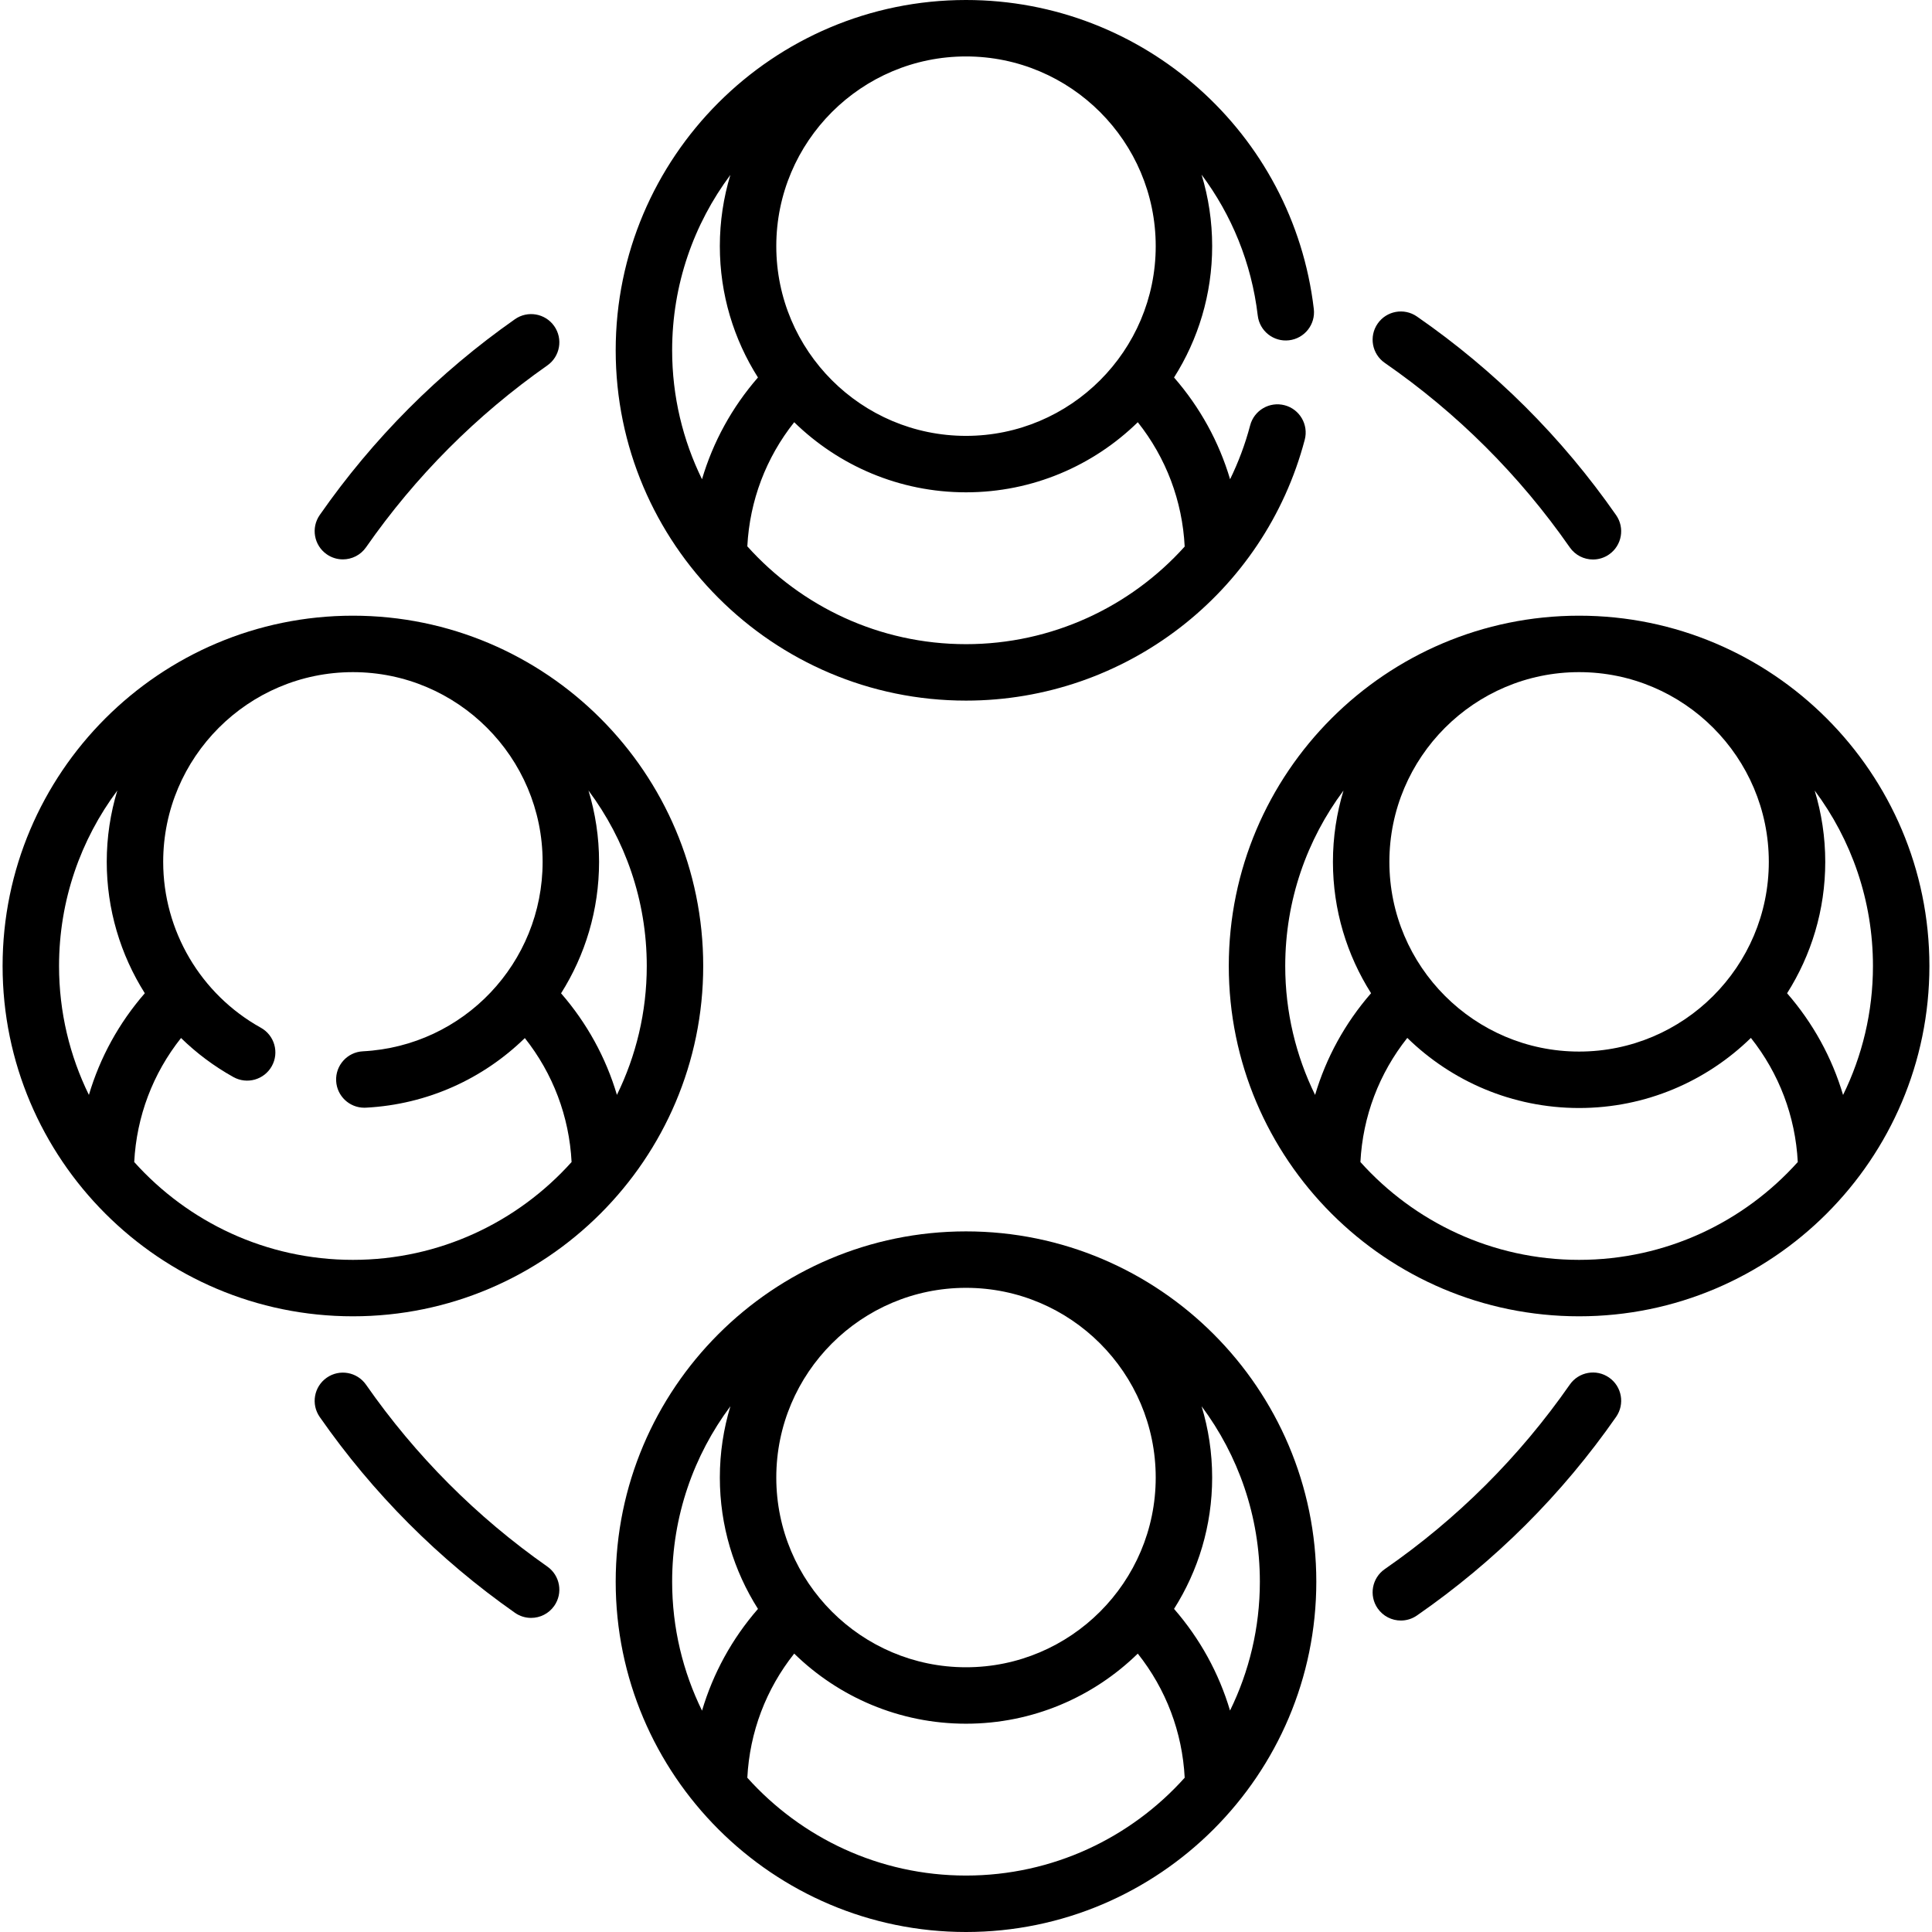
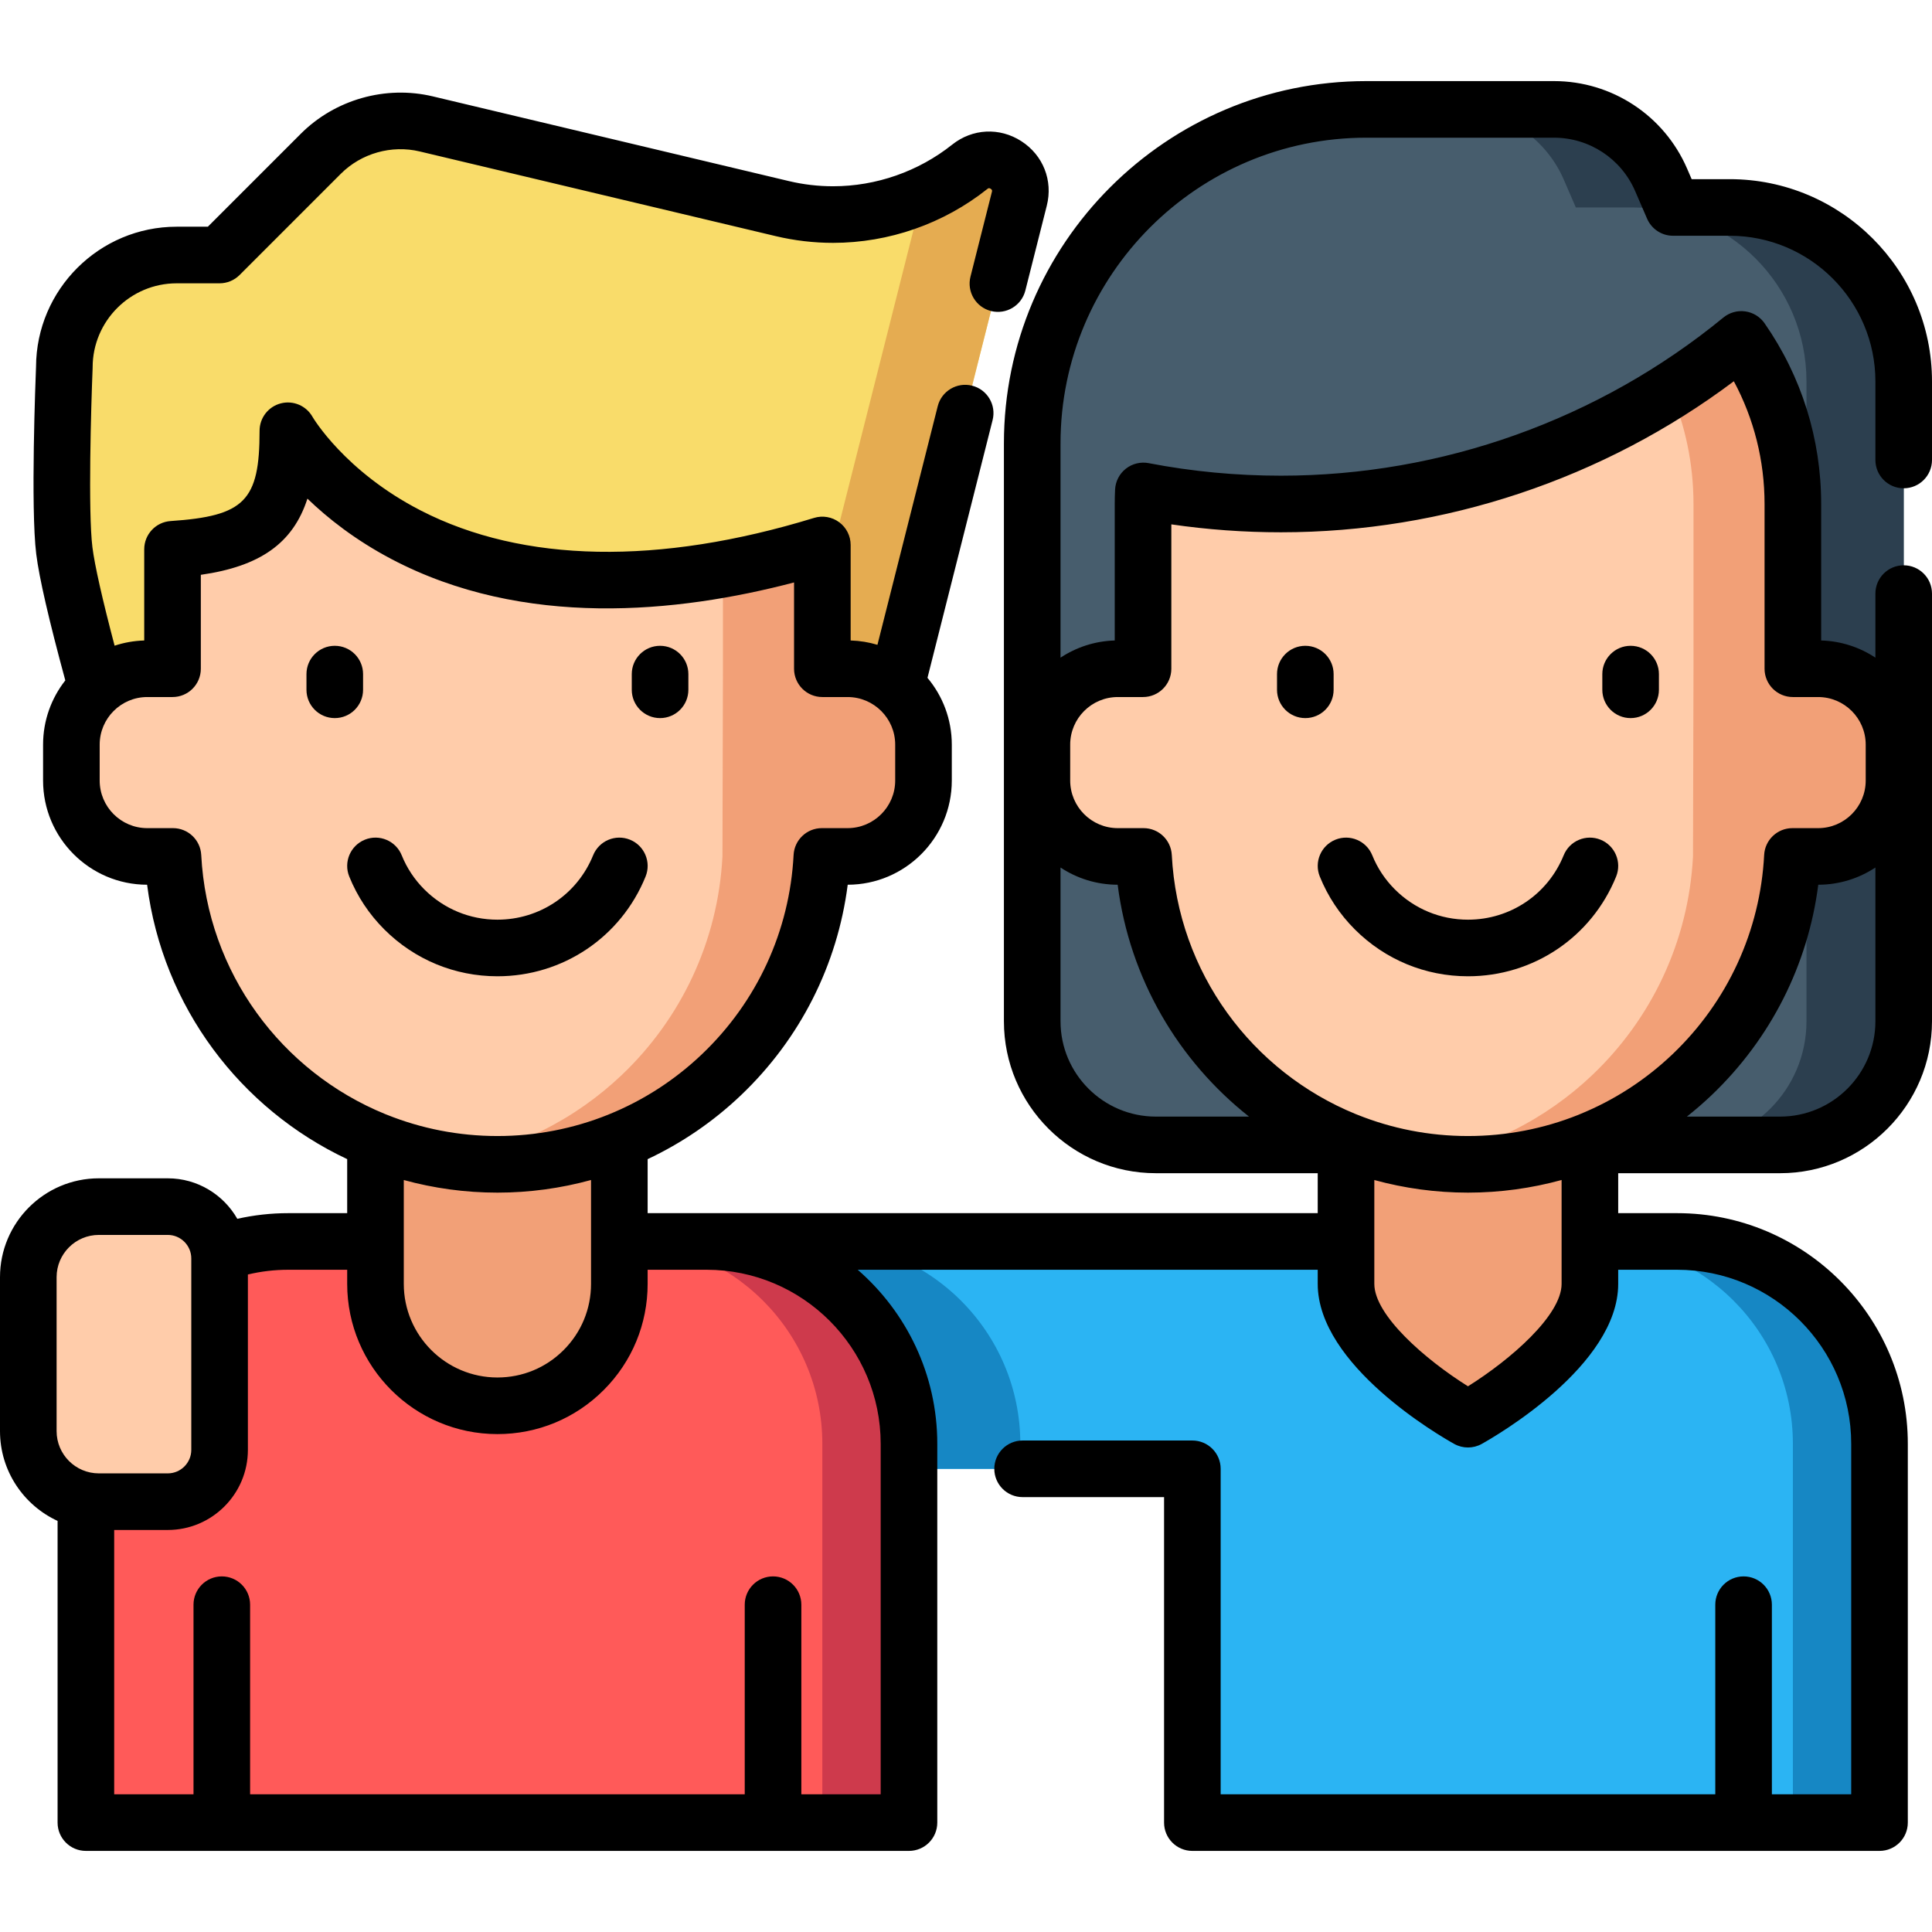
- <svg xmlns="http://www.w3.org/2000/svg" id="Capa_1" enable-background="new 0 0 513.411 513.411" height="512" viewBox="0 0 513.411 513.411" width="512">
+ <svg xmlns="http://www.w3.org/2000/svg" version="1.1" id="Capa_1" x="0px" y="0px" viewBox="0 0 512 512" style="enable-background:new 0 0 512 512;" xml:space="preserve" width="512" height="512">
  <g>
-     <path d="m256.706 186.181c42.252 0 79.269-28.51 90.018-69.329 1.055-4.006-1.337-8.108-5.343-9.163-4.007-1.052-8.108 1.337-9.163 5.343-1.32 5.013-3.125 9.797-5.334 14.325-2.937-9.916-7.979-19.102-14.892-27.041 6.404-10.108 10.13-22.074 10.13-34.901 0-6.607-.986-12.988-2.817-19.004 7.953 10.646 13.279 23.425 14.93 37.445.485 4.114 4.206 7.059 8.326 6.571 4.114-.484 7.056-4.212 6.571-8.325-5.514-46.806-45.249-82.102-92.426-82.102-51.331 0-93.091 41.76-93.091 93.09s41.76 93.091 93.091 93.091zm0-15c-23.058 0-43.805-10.052-58.113-25.996.628-12.139 4.968-23.55 12.458-32.985 11.797 11.515 27.907 18.629 45.654 18.629 17.748 0 33.857-7.115 45.654-18.629 7.503 9.448 11.843 20.881 12.46 33.042-14.463 16.09-35.379 25.939-58.113 25.939zm0-55.352c-27.799 0-50.415-22.616-50.415-50.415s22.616-50.415 50.415-50.415 50.415 22.616 50.415 50.415-22.617 50.415-50.415 50.415zm-62.615-69.347c-1.818 5.995-2.801 12.35-2.801 18.932 0 12.826 3.725 24.792 10.129 34.899-6.909 7.938-11.934 17.126-14.868 27.039-5.076-10.351-7.936-21.978-7.936-34.263 0-17.456 5.759-33.59 15.476-46.607z" />
-     <path d="m256.706 327.229c-51.331 0-93.091 41.761-93.091 93.091s41.76 93.091 93.091 93.091 93.091-41.761 93.091-93.091-41.761-93.091-93.091-93.091zm-50.415 65.416c0-27.799 22.616-50.415 50.415-50.415s50.415 22.616 50.415 50.415-22.616 50.415-50.415 50.415-50.415-22.617-50.415-50.415zm-12.192-18.948c-1.82 6.001-2.808 12.36-2.808 18.947 0 12.829 3.727 24.796 10.133 34.906-6.91 7.94-11.933 17.129-14.866 27.043-5.079-10.354-7.942-21.984-7.942-34.273-.001-17.462 5.761-33.602 15.483-46.623zm62.607 124.714c-23.058 0-43.805-10.052-58.113-25.996.628-12.139 4.967-23.55 12.458-32.985 11.797 11.515 27.907 18.629 45.654 18.629 17.745 0 33.853-7.113 45.65-18.625 7.493 9.431 11.836 20.84 12.466 32.978-14.308 15.946-35.056 25.999-58.115 25.999zm70.163-43.846c-2.937-9.906-7.97-19.086-14.878-27.02 6.404-10.108 10.129-22.074 10.129-34.9 0-6.587-.989-12.946-2.808-18.947 9.721 13.021 15.484 29.161 15.484 46.623 0 12.277-2.856 23.898-7.927 34.244z" />
-     <path d="m419.63 163.614c-51.331 0-93.091 41.761-93.091 93.091s41.76 93.091 93.091 93.091 93.091-41.761 93.091-93.091-41.761-93.091-93.091-93.091zm78.091 93.091c0 12.289-2.863 23.919-7.942 34.273-2.936-9.91-7.967-19.091-14.877-27.028 6.412-10.113 10.142-22.086 10.142-34.921 0-6.587-.989-12.946-2.808-18.947 9.722 13.021 15.485 29.161 15.485 46.623zm-128.506-27.676c0-27.799 22.616-50.415 50.415-50.415s50.415 22.616 50.415 50.415-22.616 50.415-50.415 50.415-50.415-22.616-50.415-50.415zm-12.192-18.947c-1.82 6.001-2.808 12.36-2.808 18.947 0 12.83 3.727 24.798 10.134 34.908-6.909 7.936-11.938 17.117-14.876 27.026-5.074-10.35-7.934-21.975-7.934-34.258 0-17.462 5.763-33.602 15.484-46.623zm62.607 124.714c-23.058 0-43.805-10.052-58.113-25.996.628-12.139 4.968-23.55 12.458-32.985 11.797 11.515 27.907 18.629 45.654 18.629 17.748 0 33.858-7.115 45.655-18.629 7.491 9.434 11.831 20.846 12.458 32.985-14.307 15.944-35.054 25.996-58.112 25.996z" />
-     <path d="m93.781 163.614c-51.331 0-93.091 41.761-93.091 93.091s41.76 93.091 93.091 93.091 93.091-41.761 93.091-93.091-41.76-93.091-93.091-93.091zm78.091 93.091c0 12.28-2.858 23.901-7.93 34.249-2.932-9.894-7.953-19.063-14.845-26.991 6.398-10.124 10.099-22.109 10.099-34.934 0-6.587-.989-12.946-2.808-18.947 9.721 13.021 15.484 29.161 15.484 46.623zm-140.698-46.623c-1.82 6.001-2.808 12.36-2.808 18.947 0 12.571 3.622 24.633 10.115 34.915-6.902 7.934-11.924 17.115-14.857 27.02-5.075-10.35-7.934-21.975-7.934-34.258 0-17.463 5.763-33.603 15.484-46.624zm62.607 124.714c-23.058 0-43.805-10.052-58.113-25.996.627-12.128 4.96-23.531 12.438-32.959 4.107 4.011 8.773 7.516 13.926 10.382 3.619 2.01 8.186.709 10.2-2.909 2.014-3.62.711-8.187-2.909-10.2-16.011-8.904-25.957-25.797-25.957-44.084 0-27.799 22.616-50.415 50.415-50.415s50.415 22.616 50.415 50.415c0 26.847-20.98 48.962-47.765 50.346-4.137.214-7.316 3.74-7.103 7.877.207 4.005 3.52 7.113 7.484 7.113.13 0 .262-.003.394-.01 16.484-.852 31.268-7.76 42.264-18.497 7.47 9.425 11.797 20.821 12.424 32.941-14.307 15.944-35.055 25.996-58.113 25.996z" />
-     <path d="m367.99 96.435c19.245 13.33 35.788 29.827 49.17 49.033 1.458 2.092 3.79 3.213 6.16 3.213 1.479 0 2.975-.438 4.281-1.348 3.398-2.368 4.234-7.042 1.866-10.441-14.407-20.677-32.217-38.438-52.936-52.787-3.404-2.357-8.077-1.511-10.436 1.895-2.358 3.404-1.51 8.076 1.895 10.435z" />
-     <path d="m427.602 366.077c-3.398-2.367-8.073-1.532-10.441 1.865-13.382 19.206-29.926 35.703-49.17 49.033-3.405 2.358-4.253 7.03-1.895 10.436 1.457 2.103 3.794 3.23 6.172 3.23 1.473 0 2.961-.434 4.264-1.336 20.719-14.35 38.529-32.11 52.936-52.787 2.367-3.399 1.532-8.073-1.866-10.441z" />
-     <path d="m145.449 416.302c-18.818-13.203-35.028-29.464-48.178-48.329-2.37-3.399-7.044-4.233-10.442-1.863-3.398 2.368-4.232 7.043-1.864 10.441 14.158 20.31 31.608 37.815 51.869 52.03 1.311.92 2.813 1.361 4.301 1.361 2.361 0 4.687-1.113 6.146-3.193 2.379-3.391 1.559-8.068-1.832-10.447z" />
-     <path d="m86.829 147.301c1.307.911 2.802 1.349 4.283 1.349 2.37 0 4.701-1.121 6.159-3.212 13.15-18.865 29.36-35.126 48.178-48.329 3.391-2.379 4.211-7.057 1.832-10.447-2.38-3.392-7.058-4.21-10.447-1.832-20.26 14.215-37.711 31.721-51.869 52.03-2.368 3.398-1.534 8.073 1.864 10.441z" />
+     <path style="fill:#475D6D;" d="M362.074,28.987h49.746c12.33,0,23.482,7.325,28.378,18.641l3.179,7.347h15.013   c25.466,0,46.111,20.644,46.111,46.111v169.566c0,18.089-14.664,32.754-32.754,32.754H306.308   c-18.089,0-32.754-14.664-32.754-32.754V117.507C273.554,68.619,313.186,28.987,362.074,28.987z" />
+     <path style="fill:#2C3F4F;" d="M458.389,54.975h-15.012l-3.179-7.347c-4.897-11.316-16.048-18.641-28.378-18.641h-25.767   c12.33,0,23.482,7.325,28.378,18.641l3.179,7.347h15.013c25.466,0,46.111,20.644,46.111,46.111v169.566   c0,18.089-14.664,32.753-32.754,32.753h25.767c18.089,0,32.753-14.664,32.753-32.753V101.086   C504.5,75.62,483.856,54.975,458.389,54.975z" />
+     <path style="fill:#F9DC6A;" d="M207.31,55.279l-94.342-22.442c-10.057-2.392-20.635,0.603-27.945,7.913L58.195,67.577h-11.37   c-16.444,0-29.775,13.331-29.775,29.775c0,0-1.502,36.531,0,48.584c1.784,14.32,14.164,55.96,14.164,55.96H232.43l37.706-149.222   c1.932-7.655-6.958-13.39-13.136-8.474l0,0C243.018,55.33,224.695,59.414,207.31,55.279z" />
+     <path style="fill:#E5AC51;" d="M257,44.201L257,44.201c-3.925,3.124-8.201,5.672-12.694,7.66c-0.042,0.271-0.068,0.538-0.138,0.814   l-37.706,149.222h25.967l37.706-149.222C272.068,45.019,263.178,39.284,257,44.201z" />
+     <path style="fill:#2BB4F3;" d="M444.46,328.996H333.594H45.379v60.255h270.608v93.762h182.105V382.627   C498.092,353.007,474.08,328.996,444.46,328.996z" />
+     <path style="fill:#1687C4;" d="M444.46,328.996h-22.958c29.62,0,53.631,24.011,53.631,53.631v100.386h22.958V382.627   C498.092,353.007,474.08,328.996,444.46,328.996z" />
+     <path style="fill:#1687C4;" d="M270.395,389.251v-6.624c0-29.619-24.01-53.629-53.628-53.631H105.894   c-29.618,0.001-53.628,24.012-53.628,53.631v6.624H270.395z" />
+     <path style="fill:#F2A077;" d="M356.714,275.109v65.133c0,17.846,32.313,35.854,32.313,35.854s32.313-18.008,32.313-35.854v-65.133   H356.714z" />
+     <path style="fill:#FFCCAA;" d="M501.933,197.336v9.514c0,11.107-8.994,20.113-20.101,20.113h-6.822   c-2.726,52.467-51.389,88.906-99.136,80.593h-0.012c-39.848-6.114-70.69-39.553-72.815-80.593h-6.822   c-11.107,0-20.113-9.006-20.113-20.113v-9.514c0-11.107,9.006-20.113,20.113-20.113h6.692v-43.649c0-1.169,0.024-2.325,0.083-3.47   c11.803,2.278,23.996,3.458,36.46,3.458c37.983,0,73.393-11.001,103.22-30.004c6.539-4.155,12.819-8.699,18.791-13.609   c8.409,11.884,13.656,27.318,13.656,43.625v43.649h6.704C492.939,177.223,501.933,186.23,501.933,197.336z" />
+     <path style="fill:#F2A077;" d="M481.832,177.223h-6.704v-17.819h-0.009c-0.004-29.585-0.007-27.267-0.015-27.683   c-0.383-15.689-5.586-30.4-13.633-41.772c-5.973,4.91-12.252,9.454-18.791,13.609c3.931,9.218,6.114,19.357,6.114,30.016v43.649   l-0.13,49.74c-1.18,22.721-11.154,43.129-26.605,57.848c-12.441,11.862-28.422,20.007-46.186,22.745   c43.568,7.585,87.89-22.092,97.389-67.205l0,0c0.001-0.003,0.001-0.006,0.002-0.009c0.451-2.144,0.826-4.321,1.116-6.533   c0.009-0.067,0.016-0.135,0.025-0.202c0.121-0.937,0.224-1.88,0.316-2.828c0.023-0.238,0.046-0.475,0.067-0.713   c0.09-1.029,0.169-2.062,0.223-3.104h0.118h6.704c11.107,0,20.101-9.006,20.101-20.113v-9.514   C501.933,186.23,492.939,177.223,481.832,177.223z" />
+     <path style="fill:#FF5A59;" d="M240.886,483.013H22.757V382.627c0-29.62,24.011-53.631,53.631-53.631h110.867   c29.62,0,53.631,24.011,53.631,53.631V483.013z" />
+     <path style="fill:#CE3A4C;" d="M187.255,328.996h-22.958c29.62,0,53.631,24.011,53.631,53.631v100.386h22.958V382.627   C240.886,353.007,216.875,328.996,187.255,328.996z" />
+     <path style="fill:#F2A077;" d="M99.509,275.109v65.133c0,17.846,14.467,32.313,32.313,32.313h0   c17.846,0,32.313-14.467,32.313-32.313v-65.133H99.509z" />
+     <path style="fill:#FFCCAA;" d="M244.738,197.336v9.514c0,11.107-9.006,20.113-20.113,20.113h-6.822   c-0.901,16.65-6.638,32.312-14.742,43.849c0,0.012-0.012,0.012-0.012,0.024c-16.204,24.923-49.568,41.982-84.382,36.72h-0.012   c-39.848-6.114-70.69-39.553-72.815-80.593h-6.822c-11.107,0-20.101-9.006-20.101-20.113v-9.514   c0-11.107,8.994-20.113,20.101-20.113h6.704v-31.657c23.099-1.558,30.571-8.64,30.571-31.409c0,0,29.39,52.348,115.295,36.744   c8.251-1.499,17.02-3.624,26.345-6.48v32.801h6.692C235.732,177.223,244.738,186.23,244.738,197.336z" />
+     <path style="fill:#F2A077;" d="M224.625,177.223h-6.692v-6.016v-26.786c-9.325,2.856-18.095,4.981-26.345,6.48v26.321l-0.13,49.74   c-1.18,22.721-11.154,43.129-26.605,57.848c-12.441,11.862-28.411,20.007-46.187,22.745c34.802,5.26,68.238-11.89,84.382-36.72   c0-0.012,0.012-0.012,0.012-0.024c5.2-6.62,10.761-19.062,13.353-32.719h0.048c0.461-2.494,0.816-5.03,1.065-7.593   c0.01-0.102,0.022-0.203,0.032-0.305c0.1-1.073,0.186-2.15,0.245-3.232h0.13h6.692c11.107,0,20.113-9.006,20.113-20.113v-9.514   C244.738,186.23,235.732,177.223,224.625,177.223z" />
+     <path style="fill:#FFCCAA;" d="M44.46,397.96H26.195c-10.325,0-18.695-8.37-18.695-18.695v-40.804   c0-10.325,8.37-18.695,18.695-18.695H44.46c7.586,0,13.735,6.149,13.735,13.735v50.724C58.195,391.811,52.045,397.96,44.46,397.96z   " />
+     <g>
+       <path d="M349.759,232.287c2.125,5.264,5.254,9.984,9.306,14.035c8.016,7.998,18.657,12.402,29.963,12.402    c17.34,0,32.752-10.373,39.263-26.425c1.557-3.838-0.293-8.212-4.131-9.769c-3.84-1.557-8.212,0.293-9.77,4.131    c-4.204,10.365-14.159,17.063-25.362,17.063c-7.306,0-14.185-2.849-19.363-8.015c-2.612-2.612-4.629-5.652-5.995-9.037    c-1.551-3.84-5.921-5.699-9.763-4.147C350.065,224.075,348.209,228.445,349.759,232.287z" />
+       <path d="M345.923,190.304c4.143,0,7.5-3.358,7.5-7.5v-4.159c0-4.142-3.357-7.5-7.5-7.5s-7.5,3.358-7.5,7.5v4.159    C338.423,186.946,341.78,190.304,345.923,190.304z" />
+       <path d="M432.131,190.304c4.143,0,7.5-3.358,7.5-7.5v-4.159c0-4.142-3.357-7.5-7.5-7.5s-7.5,3.358-7.5,7.5v4.159    C424.631,186.946,427.988,190.304,432.131,190.304z" />
+       <path d="M131.822,258.723c17.34,0,32.752-10.373,39.263-26.425c1.557-3.838-0.293-8.212-4.131-9.769    c-3.841-1.557-8.212,0.293-9.77,4.131c-4.204,10.365-14.159,17.063-25.362,17.063c-7.306,0-14.185-2.849-19.363-8.014    c-2.613-2.614-4.631-5.654-5.995-9.036c-1.55-3.841-5.919-5.7-9.761-4.149c-3.842,1.55-5.699,5.92-4.149,9.761    c2.123,5.262,5.251,9.982,9.305,14.037C109.876,254.319,120.517,258.723,131.822,258.723z" />
+       <path d="M96.218,182.804v-4.159c0-4.142-3.357-7.5-7.5-7.5s-7.5,3.358-7.5,7.5v4.159c0,4.142,3.357,7.5,7.5,7.5    S96.218,186.946,96.218,182.804z" />
+       <path d="M174.926,190.304c4.143,0,7.5-3.358,7.5-7.5v-4.159c0-4.142-3.357-7.5-7.5-7.5s-7.5,3.358-7.5,7.5v4.159    C167.426,186.946,170.783,190.304,174.926,190.304z" />
+       <path d="M504.5,129.4c4.143,0,7.5-3.358,7.5-7.5v-20.81c0-29.561-24.05-53.61-53.61-53.61h-10.083l-1.224-2.83    c-6.091-14.069-19.932-23.16-35.263-23.16h-49.75c-52.946,0-96.021,43.074-96.021,96.02v153.14c0,22.2,18.061,40.26,40.26,40.26    h42.9v10.59H187.26h-15.63v-14.314c9.003-4.235,17.361-9.914,24.74-16.944c15.672-14.929,25.56-34.523,28.283-55.779    c15.213-0.015,27.584-12.396,27.584-27.613v-9.514c0-6.733-2.428-12.906-6.446-17.703l17.261-68.316    c1.015-4.016-1.418-8.094-5.435-9.109c-4.01-1.011-8.094,1.418-9.108,5.434l-15.979,63.241c-2.26-0.677-4.637-1.077-7.098-1.148    v-25.313c0-2.379-1.129-4.617-3.042-6.031s-4.386-1.838-6.658-1.139c-41.101,12.609-77.123,11.943-104.17-1.931    c-20.262-10.394-28.667-24.724-28.73-24.834c-1.67-2.975-5.141-4.447-8.438-3.584c-3.301,0.863-5.603,3.845-5.603,7.256    c0,18.578-3.966,22.603-23.575,23.926c-3.938,0.266-6.995,3.537-6.995,7.483v24.168c-2.734,0.078-5.369,0.558-7.851,1.379    c-3.239-12.275-5.295-21.383-5.879-26.1c-1.167-9.385-0.358-37.367,0.052-47.356c0.004-0.103,0.006-0.205,0.006-0.308    c0-12.28,9.99-22.27,22.271-22.27h11.37c1.989,0,3.896-0.79,5.304-2.197l26.828-26.83c5.433-5.432,13.444-7.699,20.912-5.917    l94.337,22.439c4.971,1.184,10.084,1.784,15.198,1.784c14.799,0,29.325-5.076,40.902-14.292c0.187-0.149,0.42-0.337,0.874-0.043    c0.453,0.292,0.38,0.58,0.322,0.809l-5.68,22.48c-1.015,4.016,1.418,8.094,5.435,9.109c4.015,1.015,8.095-1.418,9.108-5.434    l5.681-22.482c1.68-6.658-0.965-13.365-6.736-17.087c-5.774-3.724-12.976-3.364-18.347,0.915    c-8.933,7.111-20.141,11.027-31.56,11.027c-3.945,0-7.89-0.463-11.725-1.376L114.71,25.544    c-12.496-2.981-25.904,0.813-34.994,9.902L55.084,60.08H46.82c-20.497,0-37.183,16.632-37.271,37.109    c-0.117,2.91-1.468,37.417,0.057,49.672c0.768,6.21,3.359,17.461,7.7,33.453c-3.685,4.694-5.89,10.604-5.89,17.023v9.514    c0,15.215,12.364,27.596,27.569,27.613c4.141,32.417,24.755,59.425,53.024,72.716V321.5H76.39c-4.582,0-9.097,0.507-13.498,1.5    c-3.661-6.401-10.544-10.734-18.432-10.734H26.195C11.751,312.266,0,324.017,0,338.461v40.803c0,10.542,6.263,19.643,15.26,23.794    v79.951c0,4.142,3.357,7.5,7.5,7.5h218.13c4.143,0,7.5-3.358,7.5-7.5V382.63c0-18.4-8.183-34.914-21.087-46.13H349.21v3.74    c0,21.632,32.468,40.348,36.17,42.411c1.135,0.632,2.393,0.949,3.65,0.949c1.259,0,2.517-0.316,3.651-0.949    c3.701-2.063,36.158-20.78,36.158-42.411v-3.74h15.62c25.437,0,46.13,20.694,46.13,46.13v92.88h-21.022v-50.25    c0-4.142-3.357-7.5-7.5-7.5s-7.5,3.358-7.5,7.5v50.25H323.49v-86.26c0-4.142-3.357-7.5-7.5-7.5H271c-4.143,0-7.5,3.358-7.5,7.5    s3.357,7.5,7.5,7.5h37.49v86.26c0,4.142,3.357,7.5,7.5,7.5h182.1c4.143,0,7.5-3.358,7.5-7.5V382.63    c0-33.707-27.423-61.13-61.13-61.13h-15.62v-10.59h42.91c22.194,0,40.25-18.061,40.25-40.26V157.31c0-4.142-3.357-7.5-7.5-7.5    s-7.5,3.358-7.5,7.5v16.975c-4.149-2.742-9.074-4.4-14.373-4.551v-36.16c0-17.237-5.187-33.803-15-47.908    c-1.194-1.718-3.053-2.858-5.125-3.146c-2.073-0.289-4.171,0.304-5.789,1.631c-32.938,27.027-74.579,41.911-117.253,41.911    c-11.826,0-23.615-1.118-35.04-3.323c-2.128-0.41-4.337,0.121-6.046,1.46s-2.754,3.353-2.865,5.521    c-0.063,1.22-0.093,2.481-0.093,3.854v36.161c-5.296,0.153-10.218,1.811-14.366,4.551V117.51c0-44.674,36.346-81.02,81.021-81.02    h49.75c9.346,0,17.784,5.542,21.496,14.118l3.18,7.35c1.188,2.745,3.893,4.522,6.884,4.522h15.01c21.29,0,38.61,17.32,38.61,38.61    v20.81C497,126.042,500.357,129.4,504.5,129.4z M53.329,226.576c-0.206-3.986-3.498-7.113-7.49-7.113h-6.822    c-6.948,0-12.601-5.658-12.601-12.613v-9.514c0-6.955,5.652-12.613,12.601-12.613h6.705c4.143,0,7.5-3.358,7.5-7.5v-24.891    c15.63-2.231,24.427-8.32,28.249-20.189c5.344,5.164,12.666,10.96,22.271,16.017c35.02,18.437,75.794,14.311,106.69,6.194v22.869    c0,4.142,3.357,7.5,7.5,7.5h6.692c6.954,0,12.612,5.658,12.612,12.613v9.514c0,6.955-5.658,12.613-12.612,12.613h-6.822    c-3.991,0-7.283,3.125-7.49,7.111c-1.046,20.129-9.672,38.883-24.288,52.807c-7.27,6.926-15.665,12.305-24.749,15.975    c-0.047,0.019-0.093,0.039-0.14,0.06c-9.212,3.701-19.13,5.644-29.309,5.644c-10.343,0-20.232-2.004-29.297-5.642    c-0.141-0.062-0.287-0.116-0.432-0.17C74.696,284.063,54.946,257.859,53.329,226.576z M131.827,316.06    c8.482,0,16.806-1.155,24.803-3.345V329v11.24c0,6.631-2.579,12.862-7.264,17.546c-4.683,4.684-10.914,7.263-17.546,7.263    c-13.681,0-24.811-11.129-24.811-24.81V329v-16.28C114.922,314.888,123.241,316.06,131.827,316.06z M15,338.461    c0-6.173,5.022-11.195,11.195-11.195H44.46c3.438,0,6.234,2.797,6.234,6.235v50.724c0,3.438-2.797,6.235-6.234,6.235H26.195    c-6.173,0-11.195-5.022-11.195-11.195V338.461z M233.39,382.63v92.88h-21.027v-50.25c0-4.142-3.357-7.5-7.5-7.5    s-7.5,3.358-7.5,7.5v50.25H66.281v-50.25c0-4.142-3.357-7.5-7.5-7.5s-7.5,3.358-7.5,7.5v50.25H30.26v-70.05h14.2    c11.709,0,21.234-9.526,21.234-21.235v-46.472c3.478-0.826,7.056-1.253,10.695-1.253h15.62v3.74    c0,21.951,17.859,39.81,39.811,39.81c10.639,0,20.637-4.14,28.153-11.657c7.517-7.517,11.656-17.515,11.656-28.153v-3.74h15.63    C212.696,336.5,233.39,357.194,233.39,382.63z M413.84,340.24c0,8.314-13.497,20.06-24.81,27.142    c-11.321-7.084-24.82-18.829-24.82-27.142v-27.52c7.911,2.168,16.228,3.339,24.812,3.339c8.488,0,16.817-1.156,24.818-3.347    V340.24z M497,270.65c0,13.929-11.327,25.26-25.25,25.26h-24.706c2.251-1.782,4.434-3.669,6.535-5.67    c15.67-14.938,25.558-34.533,28.281-55.777c5.589-0.006,10.791-1.687,15.14-4.56V270.65z M283.611,197.336    c0-6.955,5.658-12.613,12.612-12.613h6.692c4.143,0,7.5-3.358,7.5-7.5v-38.259c9.558,1.394,19.292,2.099,29.044,2.099    c43.271,0,85.561-14.157,120.028-40.025c5.345,9.96,8.139,21.066,8.139,32.537v43.649c0,4.142,3.357,7.5,7.5,7.5h6.705    c6.948,0,12.601,5.658,12.601,12.613v9.514c0,6.955-5.652,12.613-12.601,12.613h-6.822c-3.991,0-7.283,3.125-7.49,7.111    c-1.045,20.118-9.672,38.873-24.288,52.807c-7.235,6.892-15.586,12.25-24.621,15.919c-0.133,0.052-0.264,0.108-0.394,0.168    c-9.179,3.669-19.058,5.592-29.195,5.592c-10.339,0-20.225-2.003-29.287-5.64c-0.145-0.064-0.294-0.119-0.443-0.174    c-27.394-11.186-47.139-37.389-48.755-68.67c-0.206-3.986-3.498-7.113-7.49-7.113h-6.822c-6.954,0-12.612-5.658-12.612-12.613    V197.336z M296.192,234.463c3.186,24.946,16.131,46.688,34.804,61.447H306.31c-13.929,0-25.26-11.332-25.26-25.26v-40.746    C285.399,232.776,290.602,234.457,296.192,234.463z" />
+     </g>
  </g>
</svg>
